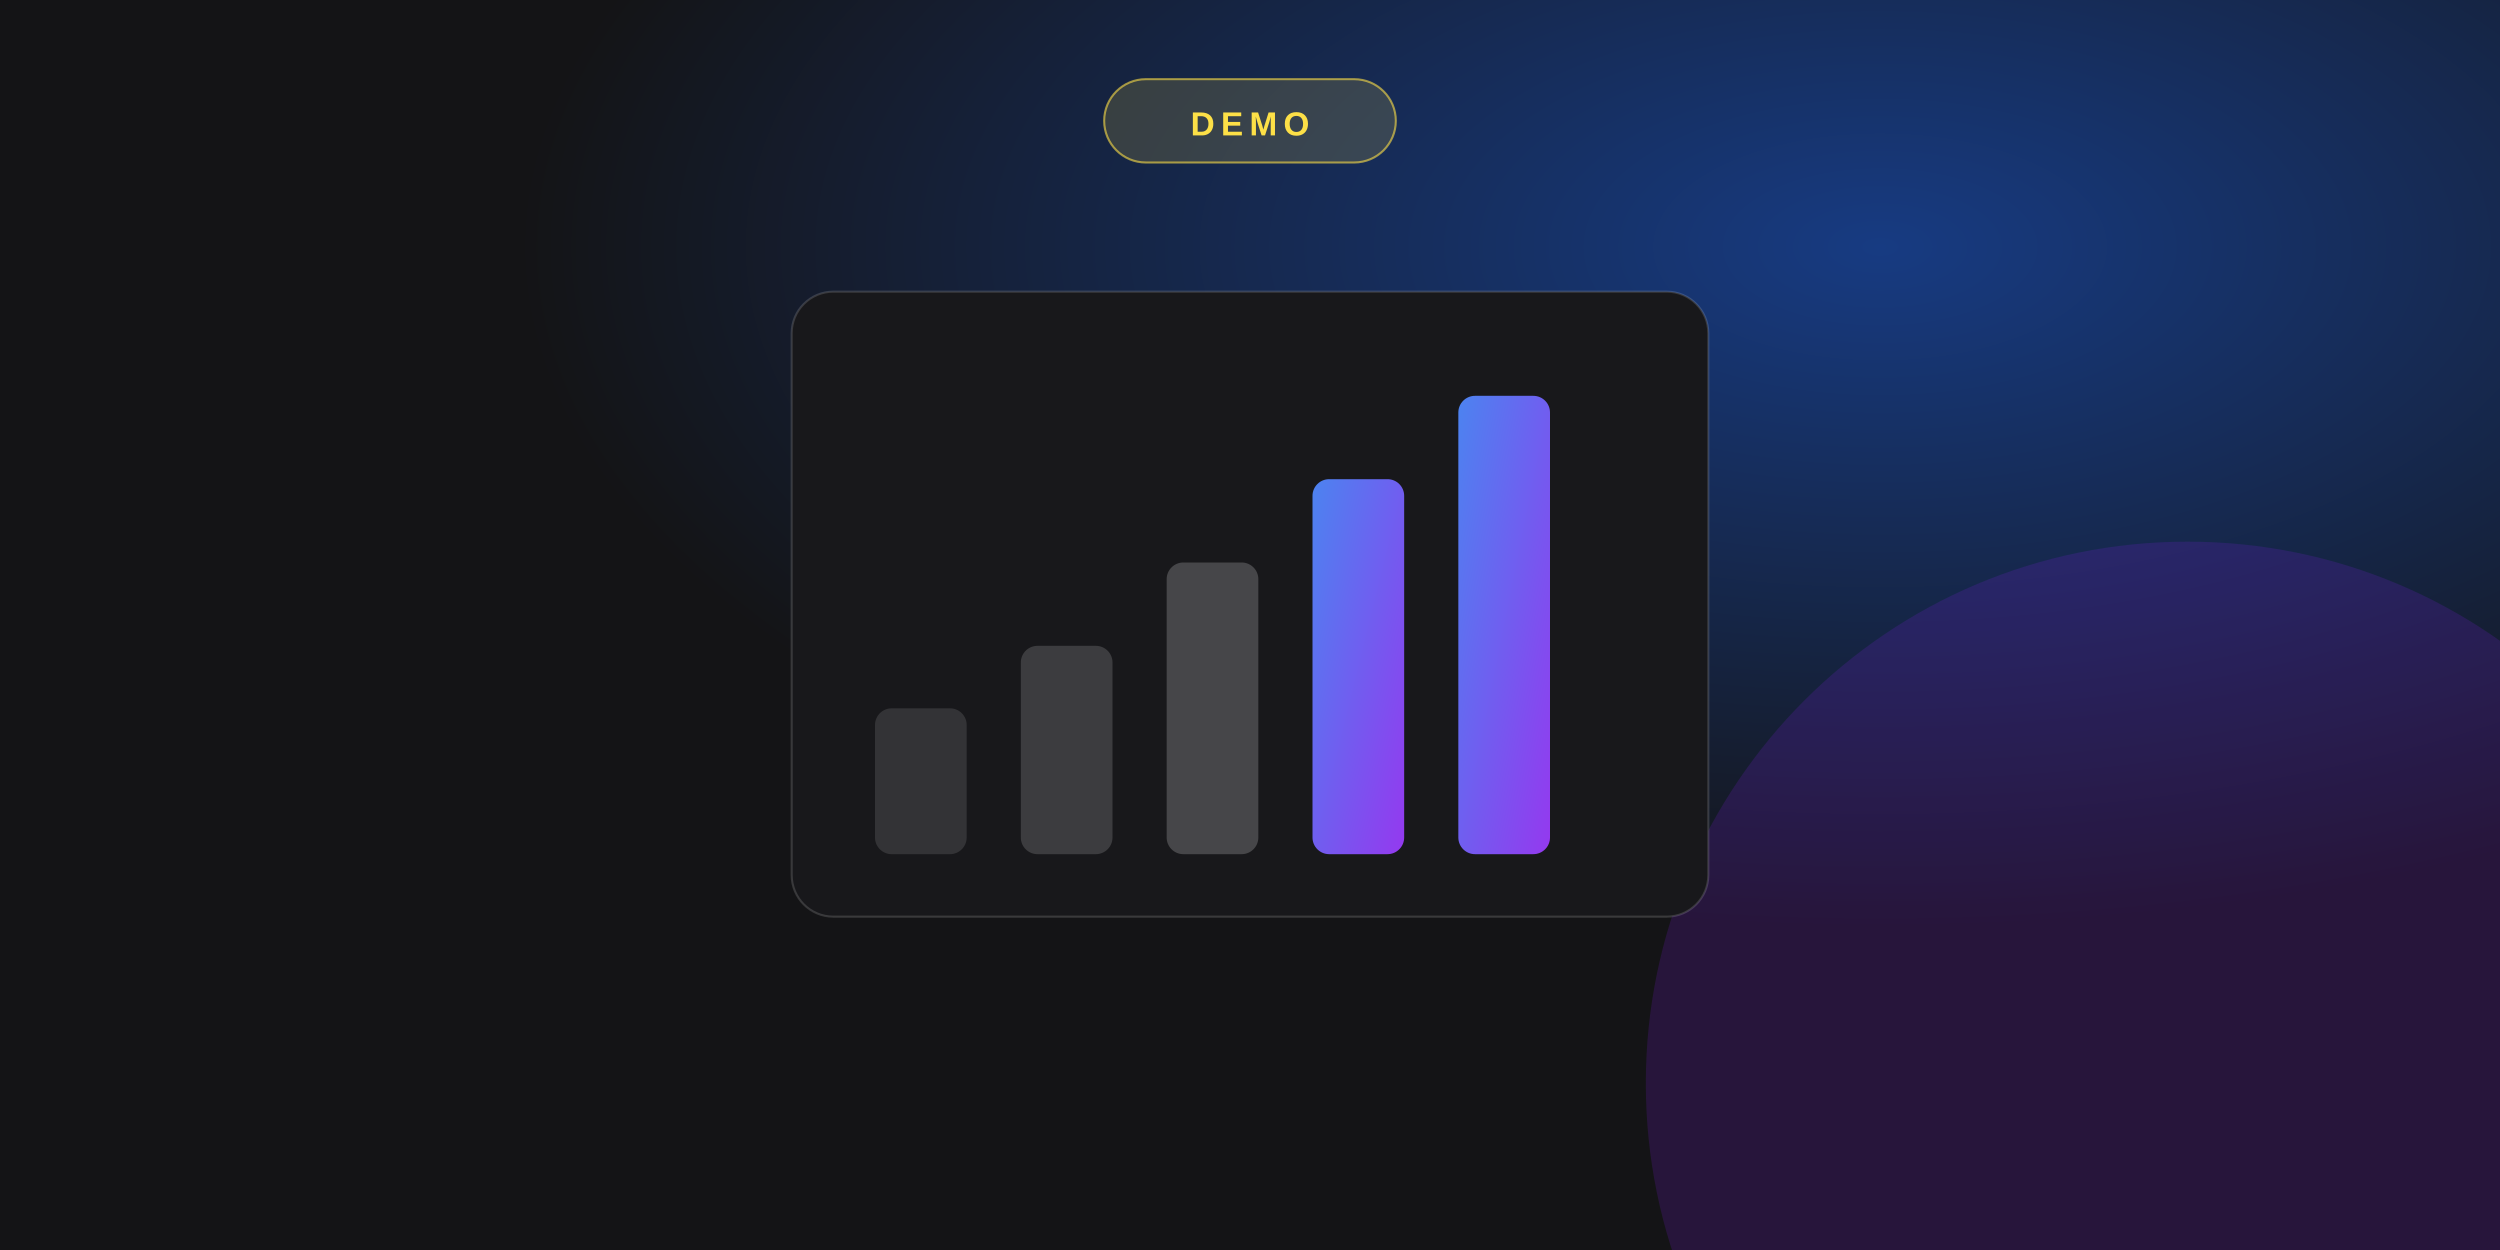
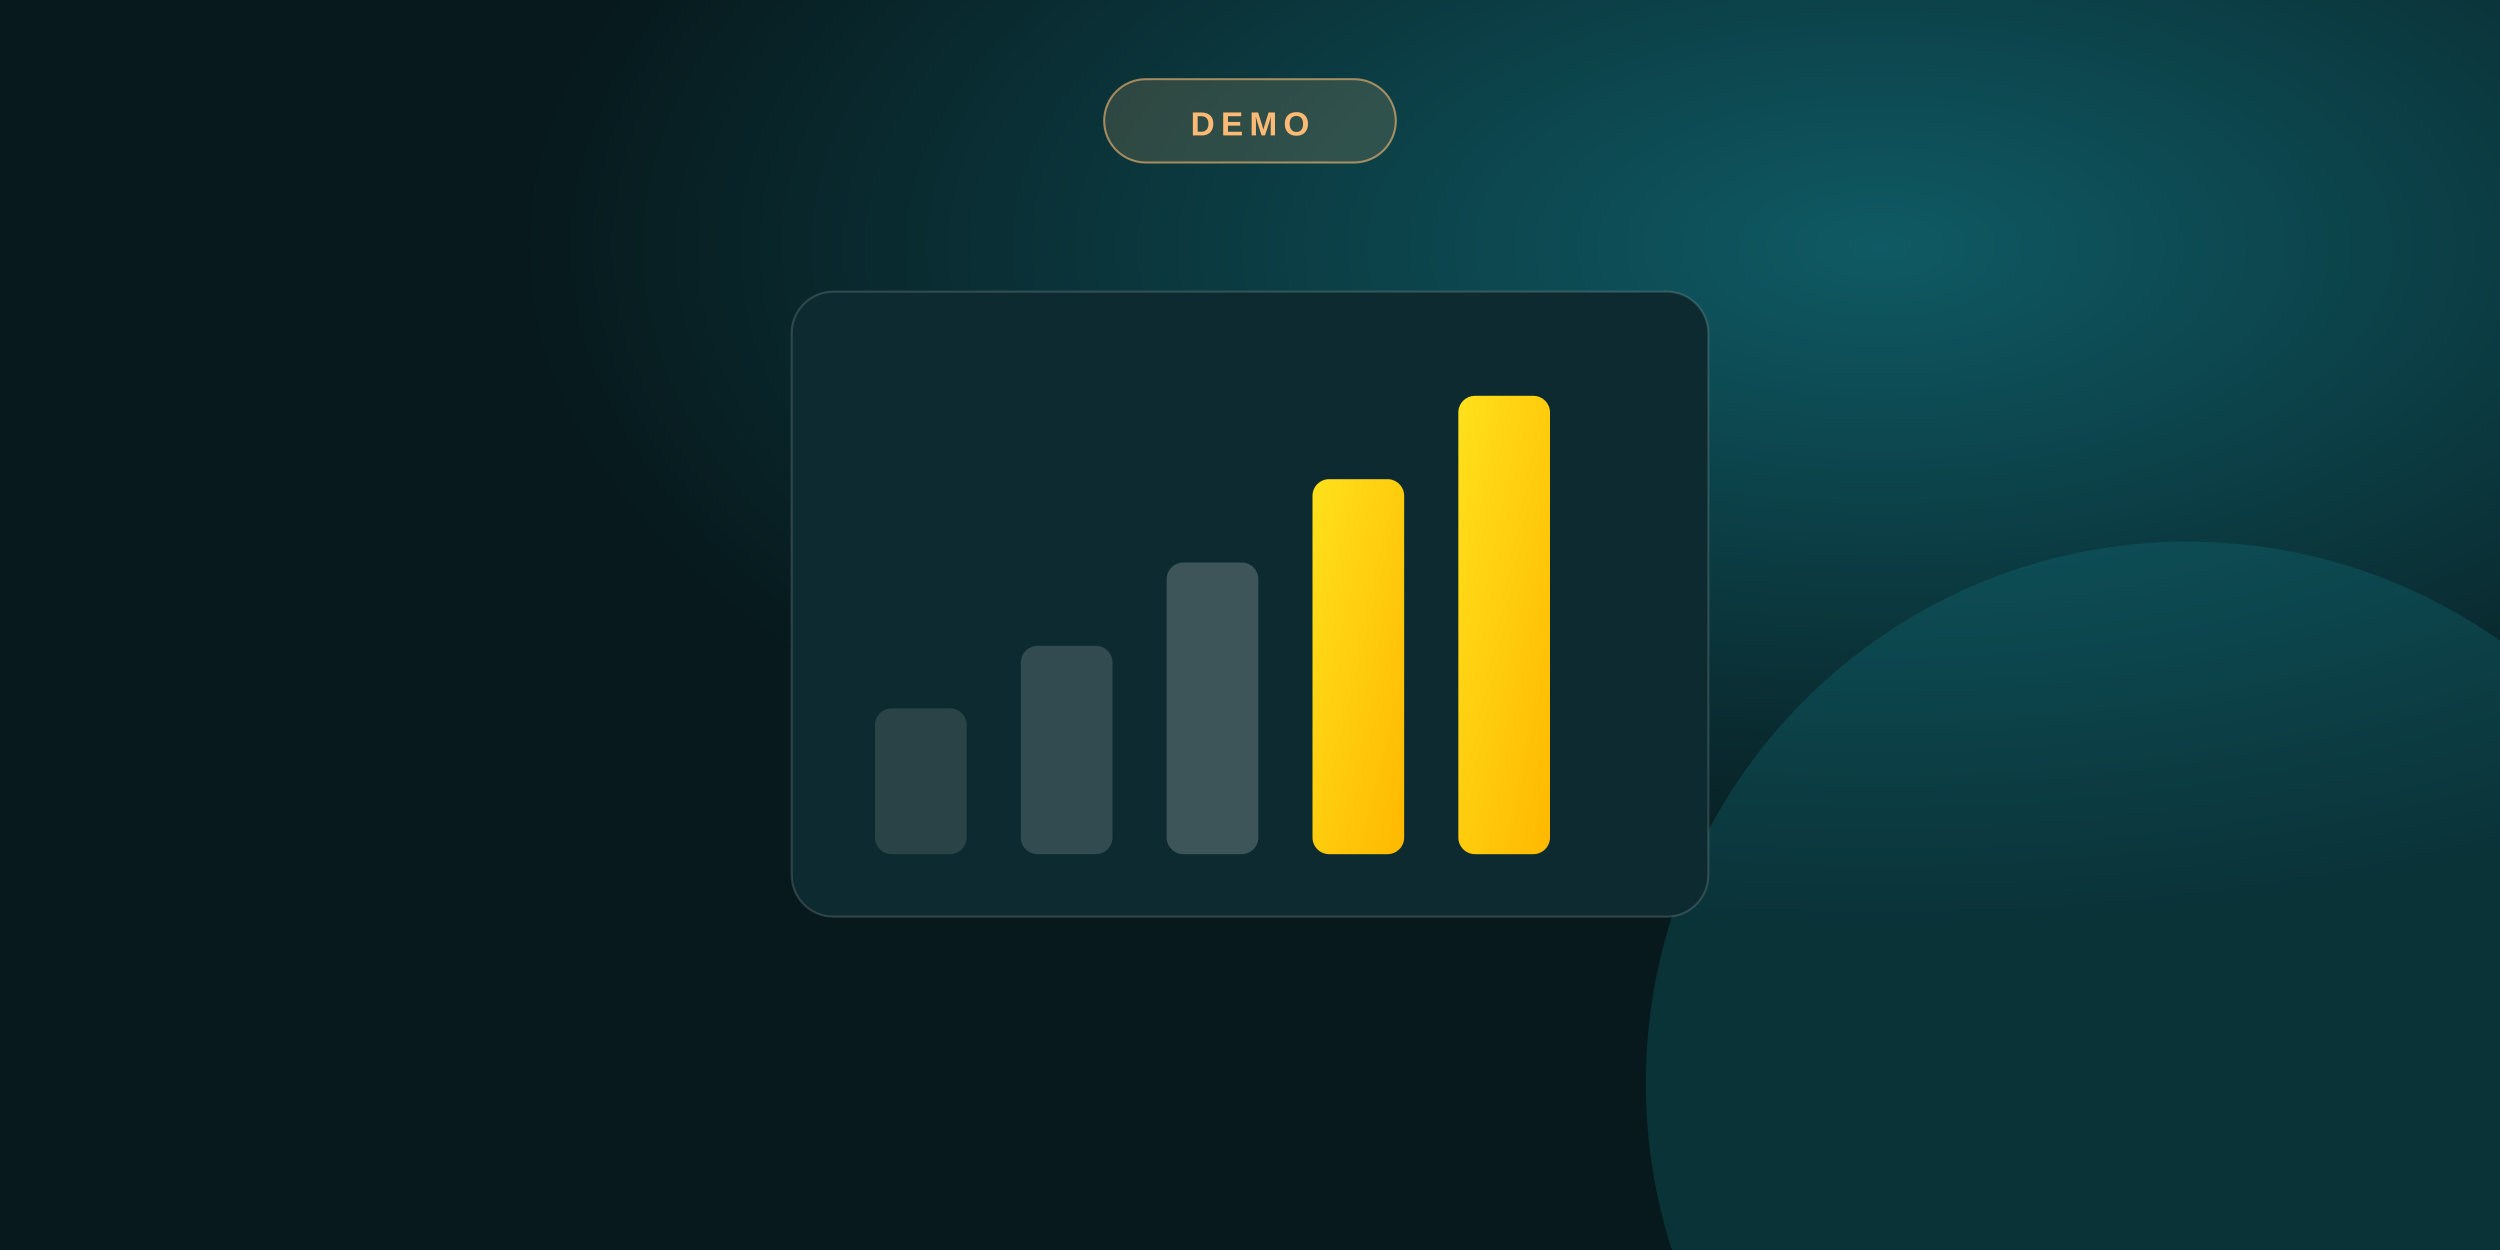
<svg xmlns="http://www.w3.org/2000/svg" viewBox="0 0 1200 600" width="1200" height="600">
  <defs>
    <linearGradient id="g" x1="0" y1="0" x2="1" y2="1">
-       <stop offset="0" stop-color="hsl(220,85%,62%)" />
-       <stop offset="1" stop-color="hsl(270,85%,58%)" />
+       <stop offset="0" stop-color="#ffe01b" />
+       <stop offset="1" stop-color="#ffb800" />
    </linearGradient>
    <radialGradient id="bg" cx=".75" cy=".2" r=".9">
-       <stop offset="0" stop-color="hsl(220,70%,30%)" />
-       <stop offset=".6" stop-color="#141416" />
+       <stop offset="0" stop-color="#0f5a64" />
+       <stop offset=".6" stop-color="#07191c" />
    </radialGradient>
  </defs>
  <rect width="1200" height="600" fill="url(#bg)" />
-   <circle cx="1050" cy="520" r="260" fill="hsl(270,80%,50%)" opacity=".18" />
+   <circle cx="1050" cy="520" r="260" fill="#13808c" opacity=".25" />
  <g transform="translate(380 140)">
-     <rect width="440" height="300" rx="20" fill="#18181b" stroke="#fff" stroke-opacity=".15" />
+     <rect width="440" height="300" rx="20" fill="#0c2a2f" stroke="#fff" stroke-opacity=".15" />
    <rect x="40" y="200" width="44" height="70" rx="8" fill="#fff" fill-opacity=".12" />
    <rect x="110" y="170" width="44" height="100" rx="8" fill="#fff" fill-opacity=".16" />
    <rect x="180" y="130" width="44" height="140" rx="8" fill="#fff" fill-opacity=".2" />
    <rect x="250" y="90" width="44" height="180" rx="8" fill="url(#g)" />
    <rect x="320" y="50" width="44" height="220" rx="8" fill="url(#g)" />
  </g>
  <g transform="translate(600 60)">
-     <rect x="-70" y="-22" width="140" height="40" rx="20" fill="#fde047" fill-opacity=".15" stroke="#fde047" stroke-opacity=".6" />
-     <text x="0" y="5" text-anchor="middle" font-family="Arial, sans-serif" font-size="16" font-weight="700" letter-spacing="3" fill="#fde047">DEMO</text>
+     <rect x="-70" y="-22" width="140" height="40" rx="20" fill="#fdba74" fill-opacity=".15" stroke="#fdba74" stroke-opacity=".6" />
+     <text x="0" y="5" text-anchor="middle" font-family="Arial, sans-serif" font-size="16" font-weight="700" letter-spacing="3" fill="#fdba74">DEMO</text>
  </g>
</svg>
